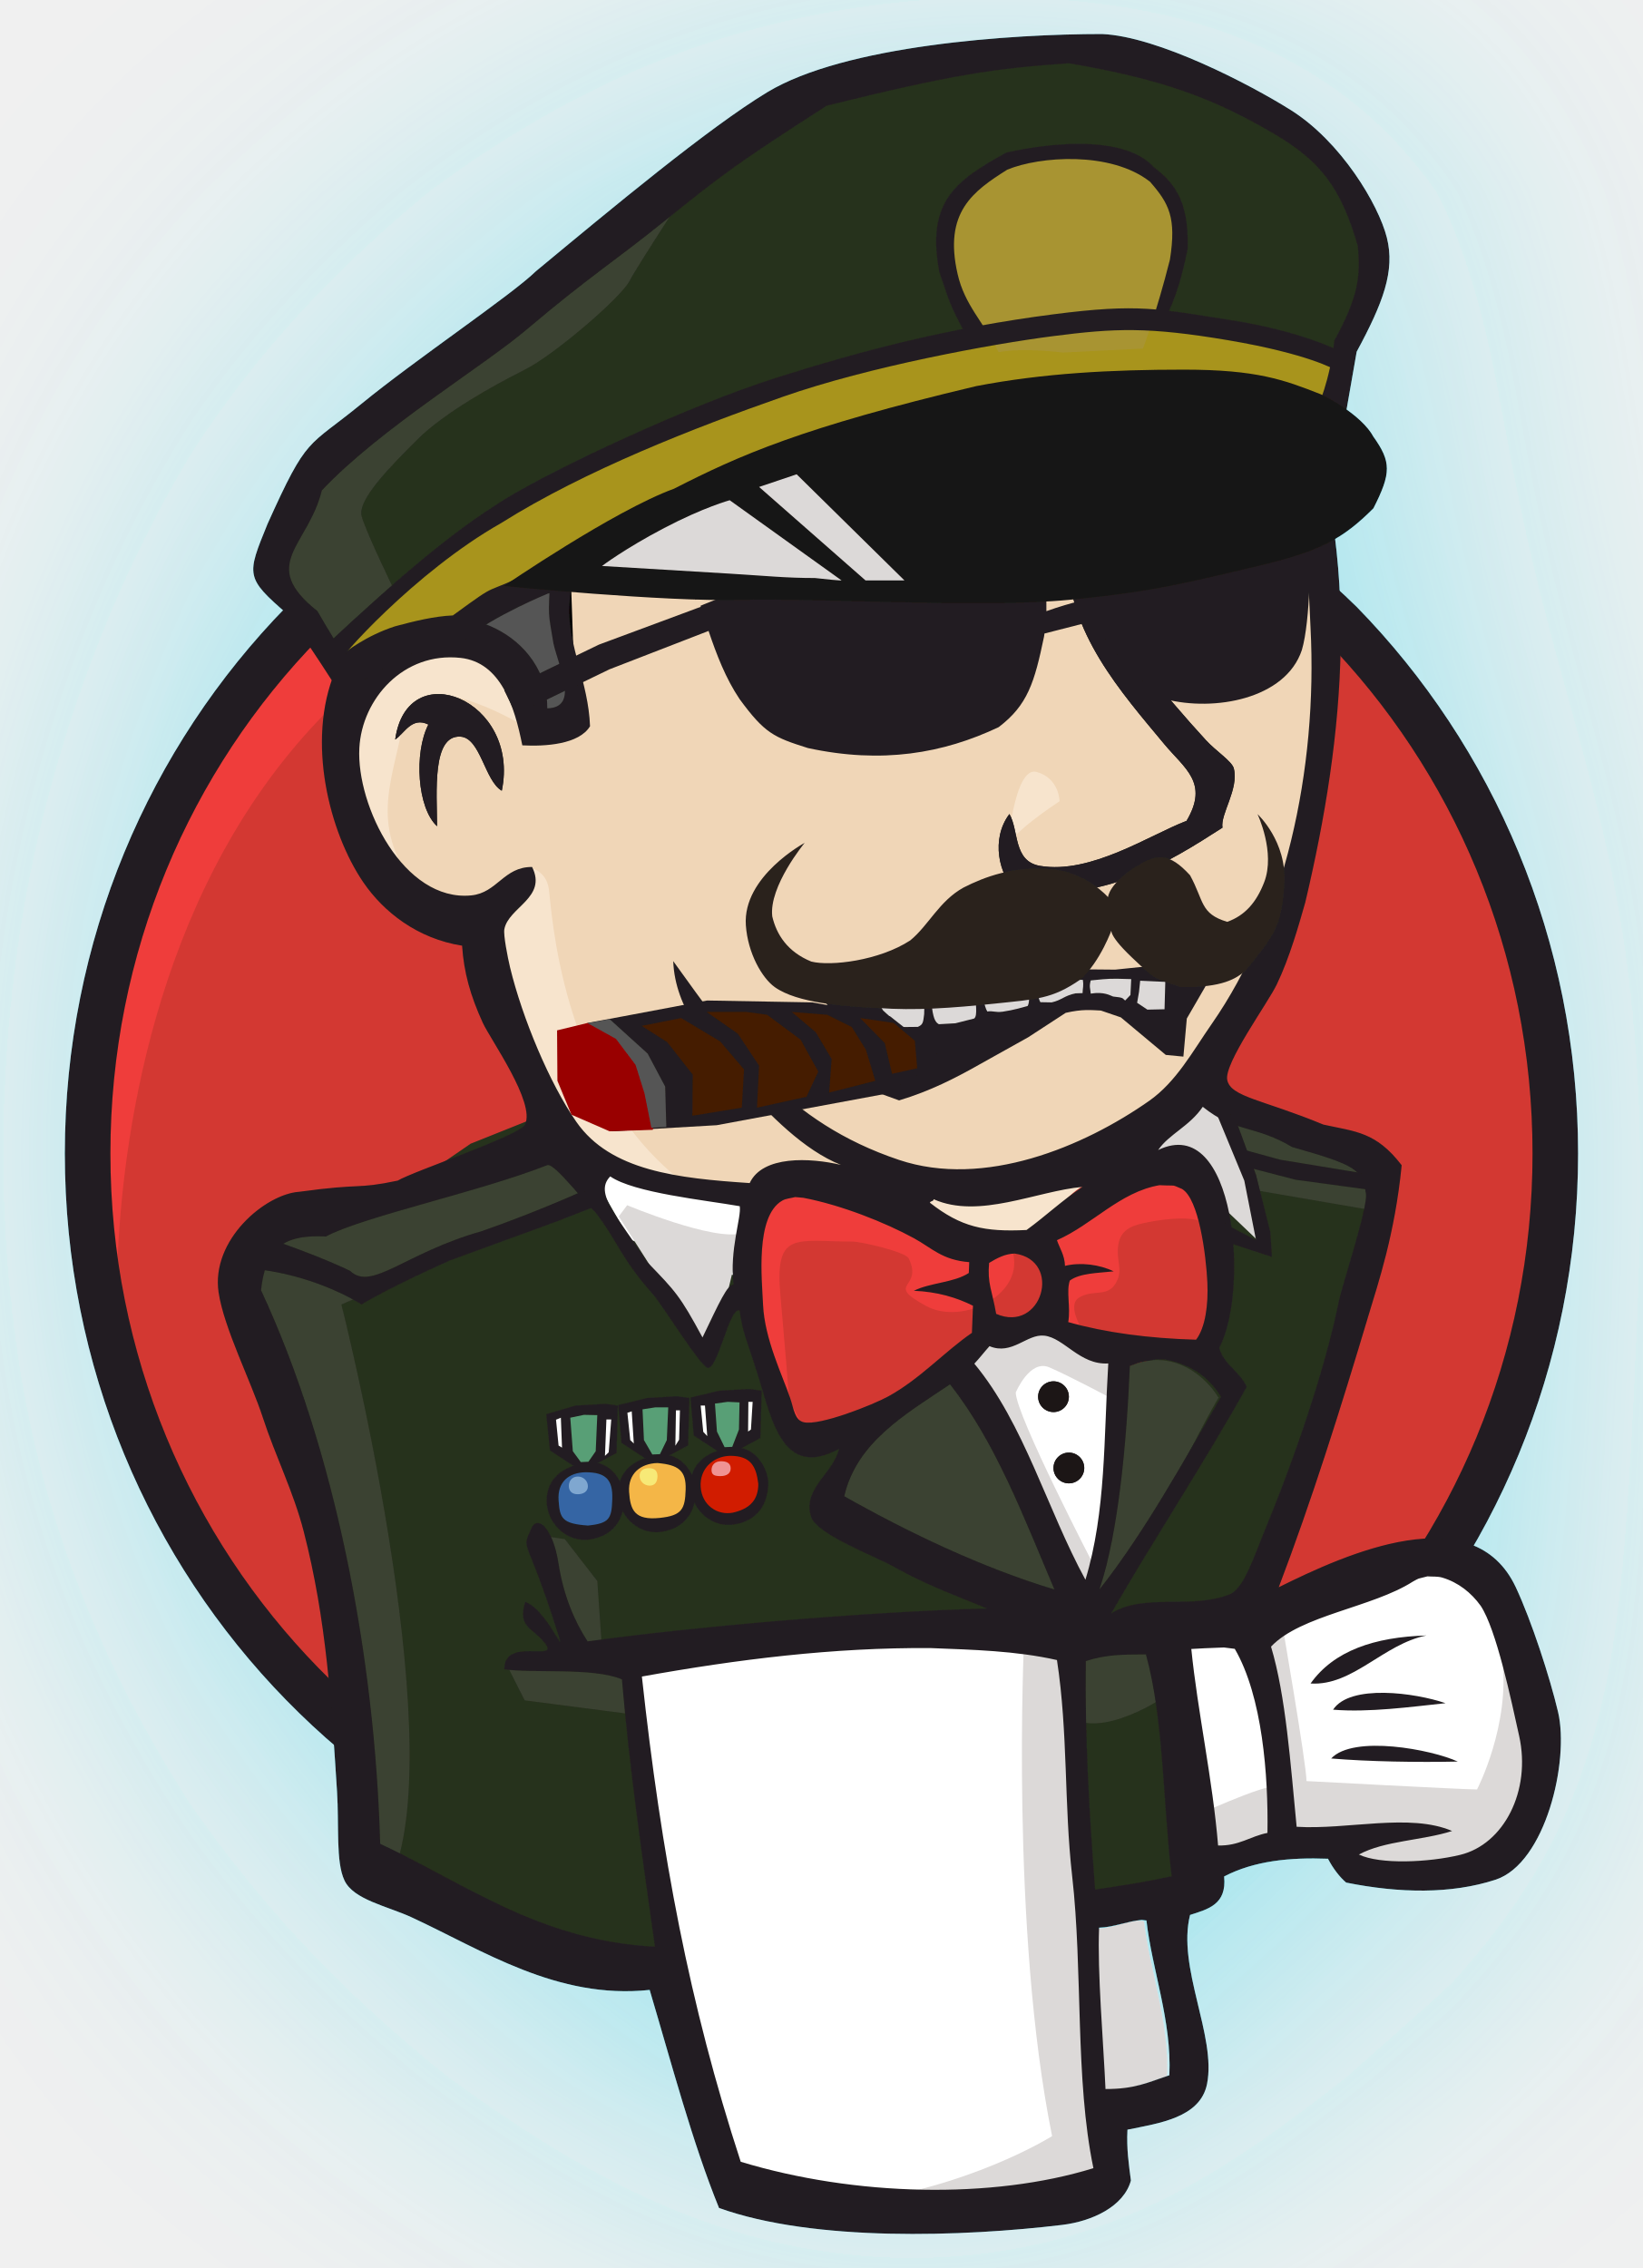
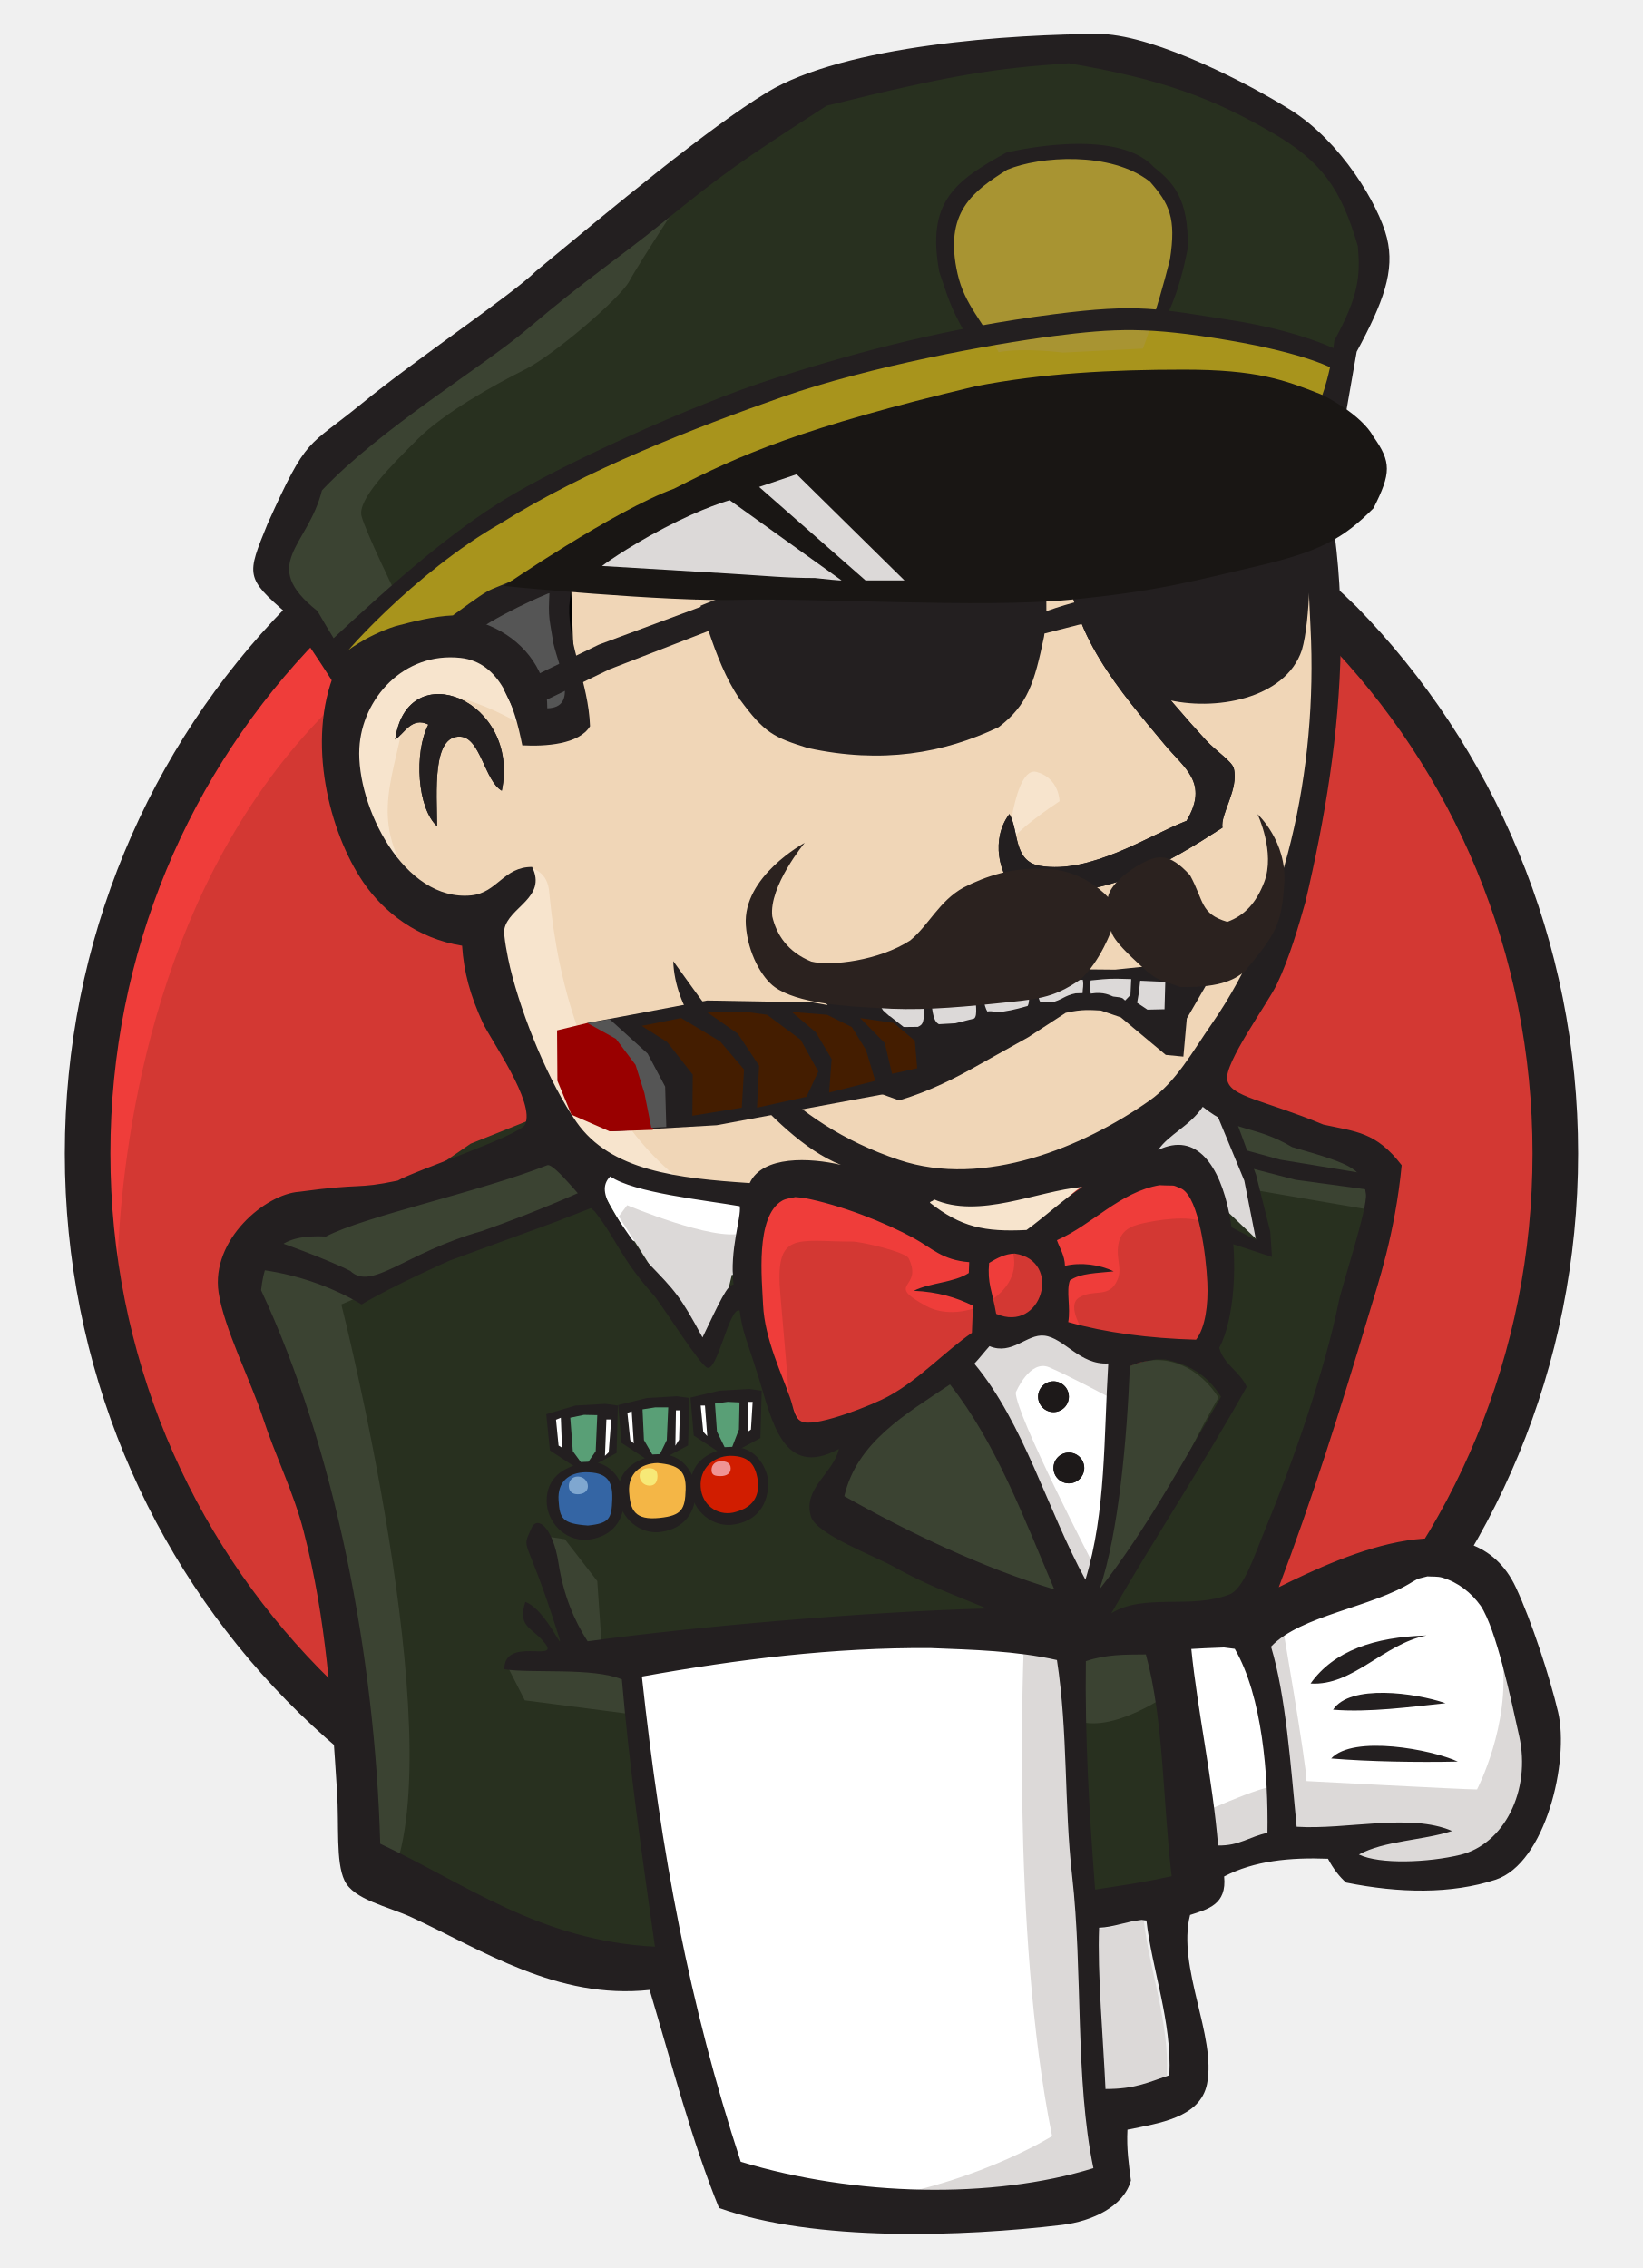
- <svg xmlns="http://www.w3.org/2000/svg" viewBox="0 0 226 312" preserveAspectRatio="xMidYMid meet" id="svg-general" style="position:relative;z-index:1;height:40vh;width:auto;overflow:visible;filter:drop-shadow(0 0 28px rgba(34,211,238,0.45));">
+ <svg xmlns="http://www.w3.org/2000/svg" viewBox="0 0 226 312">
  <g transform="translate(113.000,156.000) scale(0.92296) translate(-112.770,-163.950)">
-     <namedview showgrid="false" id="namedview3728" guidetolerance="10" gridtolerance="10" objecttolerance="10" borderopacity="1" bordercolor="#666666" pagecolor="#ffffff" />
    <defs id="defs3730" />
    <g id="レイヤー_1">
      <path id="path3557" fill="#d33833" d="M118.54,54.725 C178.768,59.721 220.665,106.506 222.147,166.442 C222.147,228.228 173.179,278.316 112.772,278.316 C52.367,278.316 3.398,228.228 3.398,166.442 C3.953,133.139 15.209,108.201 38.291,84.591 C39.987,86.74 42.587,87.8 45.203,88.27 C47.468,88.566 49.392,88.246 51.63,87.557 C56.852,85.951 60.218,83.364 65.433,78.178 C65.581,78.032 65.73,77.883 65.926,77.687 C66.167,77.446 66.167,77.446 66.404,77.21 C67.612,76.02 68.801,74.795 70.142,73.752 C74.975,72.008 72.771,72.777 76.748,71.421 C78.146,70.952 79.327,70.563 81.796,69.755 C90.86,66.788 94.861,65.389 100.081,63.214 C100.402,63.08 100.725,62.944 101.052,62.804 C103.969,61.559 105.756,60.724 111.471,57.991 C113.819,56.884 116.153,55.744 118.54,54.725 z" />
      <path id="path3559" fill="#ef3d3a" d="M100.717,62.947 L107.438,74.149 C-0.062,77.483 7.855,194.149 7.855,194.149 L4.521,182.483 L2.021,160.816 L10.355,128.316 L24.938,100.399 L38.481,84.826 C40.159,86.839 42.703,87.821 45.203,88.27 C47.468,88.566 49.392,88.246 51.63,87.557 C56.852,85.951 60.218,83.364 65.433,78.178 C65.581,78.032 65.73,77.883 65.926,77.687 C66.167,77.446 66.167,77.446 66.404,77.21 C67.612,76.02 68.801,74.795 70.142,73.752 C74.975,72.008 72.771,72.777 76.748,71.421 C78.146,70.952 79.327,70.563 81.796,69.755 C90.86,66.788 94.861,65.389 100.081,63.214 C100.615,62.99 100.403,63.08 100.717,62.947 z" />
      <path id="path3561" fill="#231f20" d="M124.376,52.337 C150.514,54.523 174,67.291 192.539,85.376 C212.935,106.235 225.545,135.06 225.542,166.859 C225.545,198.655 212.935,227.481 192.539,248.338 C172.152,269.199 143.925,282.129 112.771,282.129 C81.617,282.129 53.393,269.199 33.003,248.338 C12.608,227.481 0,198.655 0,166.859 C0,135.058 12.608,106.235 33.003,85.377 C35.622,82.677 34.424,83.814 36.537,81.902 C37.482,84.09 39.119,85.739 41.176,86.891 L37.86,90.123 C18.67,109.758 6.795,136.868 6.795,166.859 C6.795,196.844 18.67,223.958 37.86,243.589 C57.06,263.22 83.519,275.334 112.771,275.334 C142.024,275.334 168.485,263.22 187.682,243.589 C206.871,223.958 218.749,196.844 218.749,166.859 C218.749,136.868 206.871,109.758 187.682,90.123 C168.485,70.495 142.024,58.382 112.771,58.379 L112.771,58.379 L110.538,58.437 L111.471,57.991 C115.698,55.937 119.986,54.016 124.376,52.337 z" />
      <g id="g3563">
        <path id="path3565" fill="#f0d6b7" d="M174.759,49.359 L180.146,57.978 L186.812,70.062 L188.479,100.062 L183.479,125.895 L174.312,148.812 L165.562,160.895 L159.314,167.562 L142.646,170.062 L120.146,172.562 L105.562,172.978 L91.396,172.562 L80.562,169.228 L70.979,158.812 L63.479,137.562 L61.812,132.978 L51.812,129.645 L45.979,120.062 L41.812,106.312 L46.396,94.228 L57.229,90.478 L65.979,94.645 L70.146,103.812 L75.146,102.978 L76.812,100.895 L75.146,91.312 L74.729,79.228 L75.748,72.431 C76.797,72.075 76.297,72.245 77.248,71.921 C78.646,71.452 79.827,71.063 82.296,70.255 C91.36,67.288 95.361,65.889 100.581,63.714 C100.902,63.58 101.225,63.444 101.552,63.304 C104.469,62.059 106.256,61.224 111.971,58.491 C125.185,52.171 131.409,50.022 138.542,50.022 C139.005,50.022 139.941,50.055 141.457,50.127 C142.139,50.16 145.631,50.335 146.674,50.385 C150.07,50.548 152.868,50.656 155.596,50.719 C161.254,50.848 165.849,50.755 169.515,50.347 C172.537,49.945 170.782,50.232 174.759,49.359 z" />
        <path id="path3567" stroke-width="1.25" stroke="#000000" fill-opacity="0" d="M174.759,49.359 L180.146,57.978 L186.812,70.062 L188.479,100.062 L183.479,125.895 L174.312,148.812 L165.562,160.895 L159.314,167.562 L142.646,170.062 L120.146,172.562 L105.562,172.978 L91.396,172.562 L80.562,169.228 L70.979,158.812 L63.479,137.562 L61.812,132.978 L51.812,129.645 L45.979,120.062 L41.812,106.312 L46.396,94.228 L57.229,90.478 L65.979,94.645 L70.146,103.812 L75.146,102.978 L76.812,100.895 L75.146,91.312 L74.729,79.228 L75.748,72.431 C76.797,72.075 76.297,72.245 77.248,71.921 C78.646,71.452 79.827,71.063 82.296,70.255 C91.36,67.288 95.361,65.889 100.581,63.714 C100.902,63.58 101.225,63.444 101.552,63.304 C104.469,62.059 106.256,61.224 111.971,58.491 C125.185,52.171 131.409,50.022 138.542,50.022 C139.005,50.022 139.941,50.055 141.457,50.127 C142.139,50.16 145.631,50.335 146.674,50.385 C150.07,50.548 152.868,50.656 155.596,50.719 C161.254,50.848 165.849,50.755 169.515,50.347 C172.537,49.945 170.782,50.232 174.759,49.359 z" />
      </g>
      <path id="path30" fill="#28301f" d="M144.646,239.144 L85.062,241.644 L85.062,251.644 L90.062,286.644 L87.562,289.562 L45.896,275.394 L42.978,270.394 L38.812,223.312 L29.23,194.978 L27.146,188.312 L60.478,165.395 L70.896,161.228 L80.062,172.478 L87.979,179.562 L97.146,182.478 L101.312,183.728 L106.312,205.394 L110.062,209.978 L119.646,206.644 L112.979,219.562 L149.229,236.644 L144.646,239.144" />
      <path id="path3570" fill="#555555" d="M75.133,71.971 L73.396,87.895 L75.896,97.478 L74.646,102.478 L69.646,103.312 L65.478,94.145 L56.728,89.978 L45.896,93.728 L45.254,88.273 C47.414,88.613 49.558,88.121 51.63,87.557 C56.852,85.951 60.218,83.364 65.433,78.178 C65.581,78.032 65.73,77.883 65.926,77.687 C66.167,77.446 66.167,77.446 66.404,77.21 C67.612,76.02 68.801,74.795 70.142,73.752 C71.804,73.153 73.46,72.538 75.133,71.971 z" />
      <path id="path3572" fill="#dcd9d8" d="M49.84,88.02 C49.926,89.043 49.841,88.093 50.479,90.811 L45.896,93.728 L45.254,88.273 C47.85,88.448 46.319,88.444 49.84,88.02 z" />
      <path id="path38" fill="#f7e4cd" d="M63.812,129.562 L69.268,124.275 C69.268,124.275 71.73,124.562 72.146,127.478 C72.562,130.395 73.812,156.645 91.729,170.813 C93.363,172.105 78.396,168.728 78.396,168.728 L65.062,147.895" />
      <path id="path40" fill="#f7e4cd" d="M140.481,121.645 C140.481,121.645 141.452,109.015 144.854,109.987 C148.255,110.958 148.255,114.359 148.255,114.359 C148.255,114.359 139.995,119.703 140.481,121.645" />
      <path id="path46" fill="#f7e4cd" d="M67.979,102.895 C67.979,102.895 52.145,93.312 50.479,102.479 C48.812,111.645 45.061,118.313 52.979,127.895 L47.562,126.229 L42.562,113.313 L40.896,100.813 L50.479,90.812 L61.312,91.645 L67.562,96.645 L67.979,102.895" />
      <path id="path3577" fill="#f7e4cd" d="M77.01,71.334 C76.051,73.902 76.644,72.18 75.491,76.582 C75.492,76.599 75.489,76.621 75.491,76.582 L75.448,71.863 C76.297,71.575 75.864,71.722 76.748,71.421 L77.01,71.334 z" />
      <path id="path54" fill="#3b4332" d="M80.062,172.478 L41.209,189.355 C41.209,189.355 57.542,253.688 48.812,274.562 L42.979,272.479 L42.562,247.895 L31.73,201.229 L27.146,188.312 L28.084,179.355 L71.542,166.272 L80.062,172.478" />
      <path id="path56" fill="#3b4332" d="M74.516,224.343 L79.359,230.592 L80.062,240.82 L77.01,241.1 C77.01,241.1 72.793,230.43 72.793,228.346 C72.793,226.263 71.35,223.878 71.35,223.878" />
      <path id="path58" fill="#3b4332" d="M84.229,243.729 L66.044,243.427 L68.558,248.361 L84.229,250.395" />
      <path id="path60" fill="#28301f" d="M148.396,239.562 L163.812,239.145 L167.562,277.479 L151.729,279.562 L148.396,239.562" />
      <path id="path62" fill="#28301f" d="M152.562,239.562 L175.896,238.312 C175.896,238.312 185.479,214.145 185.479,212.895 C185.479,211.645 197.041,172.355 197.041,172.355 L175.062,158.313 L171.312,154.979 L161.312,164.979 L161.312,203.729 L152.562,239.562" />
      <path id="path64" fill="#3b4332" d="M162.979,236.645 L148.396,239.562 L150.479,251.229 C155.895,253.729 165.062,247.062 165.062,247.062" />
      <path id="path66" fill="#3b4332" d="M177.663,172.355 L197.041,175.688 L195.042,168.022 L171.546,158.942 L175.542,172.355" />
      <path id="path68" fill="#ffffff" d="M98.688,321.649 L90.062,286.644 L85.771,260.815 L85.062,241.644 L124.105,239.566 L148.396,239.562 L146.188,283.315 L149.938,317.065 L149.521,323.315 L117.855,325.815 L98.688,321.649" />
      <path id="path70" fill="#dcd9d8" d="M142.979,239.145 C142.979,239.145 140.896,282.479 147.146,313.311 C147.146,313.311 134.646,321.229 116.312,323.312 L151.312,322.062 L155.479,319.562 L150.479,251.229 L149.229,236.644" />
      <path id="path72" fill="#ffffff" d="M168.273,274.149 L184.523,269.566 L215.355,267.899 L219.939,253.733 L211.605,229.149 L202.023,227.899 L188.689,232.066 L175.896,238.312 L169.105,237.066 L163.812,239.145" />
      <path id="path74" fill="#dcd9d8" d="M167.979,265.811 C167.979,265.811 178.811,260.812 180.479,261.229 L175.896,238.311 L181.313,236.229 C181.313,236.229 185.063,257.895 185.063,260.395 C185.063,260.395 208.395,261.645 210.479,261.645 C210.479,261.645 215.479,252.061 214.229,242.061 L218.813,255.395 L219.229,262.895 L212.563,272.895 L205.063,274.561 L192.563,274.145 L188.396,268.729 L173.813,270.811 L169.229,272.479" />
      <path id="path76" fill="#ffffff" d="M151.605,236.233 L142.439,212.899 L132.855,199.149 C132.855,199.149 134.938,193.315 137.855,193.315 C140.773,193.315 147.439,193.315 147.439,193.315 L156.605,196.649 L155.773,212.066 L151.605,236.233" />
      <path id="path78" fill="#dcd9d8" d="M153.396,228.312 C153.396,228.312 141.729,205.813 141.729,202.479 C141.729,202.479 143.811,197.479 146.729,198.729 C149.646,199.979 155.896,203.312 155.896,203.312 L155.896,195.395 L141.729,192.478 L132.146,193.728 L148.396,232.062 L151.729,232.479" />
      <path id="path80" fill="#ffffff" d="M102.439,173.317 L90.896,172.062 L80.062,168.728 L80.062,172.478 L84.209,179.688 L102.022,185.815" />
      <path id="path82" fill="#dcd9d8" d="M83.813,174.565 C83.813,174.565 96.731,179.983 100.897,178.733 L96.209,198.355 L89.209,186.688 L82.563,176.233 L83.813,174.565" />
      <path id="path84" fill="#d33833" d="M168.228,194.734 C161.158,194.527 154.77,193.687 149.178,192.109 C149.558,189.817 148.846,187.567 149.418,185.915 C150.976,184.793 153.589,184.81 155.945,184.547 C153.908,183.545 151.045,183.149 148.694,183.728 C148.639,182.137 147.925,181.15 147.493,179.905 C151.468,178.487 160.851,169.185 166.13,172.265 C168.645,173.73 169.714,182.098 169.909,186.167 C170.071,189.542 169.603,192.947 168.228,194.734" />
      <path id="path86" stroke-width="2.5" stroke="#d33833" fill-opacity="0" d="M168.728,195.234 C161.658,195.027 155.27,194.187 149.678,192.609 C150.058,190.317 149.346,188.067 149.918,186.415 C151.476,185.293 154.089,185.31 156.445,185.047 C154.408,184.045 151.545,183.649 149.194,184.228 C149.139,182.637 148.425,181.65 147.993,180.405 C151.968,178.987 161.351,169.685 166.63,172.765 C169.145,174.23 170.214,182.598 170.409,186.667 C170.571,190.042 170.103,193.447 168.728,195.234 z" />
      <path id="path88" fill="#d33833" d="M134.419,183.177 C134.4,183.712 134.378,184.25 134.356,184.79 C132.149,186.24 128.585,186.223 126.162,187.442 C129.734,187.598 132.545,188.458 134.977,189.67 C134.924,191.018 134.872,192.364 134.82,193.712 C130.774,196.482 127.077,200.607 122.313,203.204 C120.061,204.433 112.156,207.594 109.759,207.035 C108.403,206.72 108.281,205.038 107.739,203.452 C106.585,200.055 103.926,194.649 103.694,189.537 C103.398,183.079 102.747,172.257 109.706,173.587 C115.32,174.658 121.85,177.244 126.196,179.619 C128.852,181.072 130.389,182.867 134.419,183.177" />
      <path id="path90" stroke-width="2.5" stroke="#d33833" fill-opacity="0" d="M134.919,183.677 C134.9,184.212 134.878,184.75 134.856,185.29 C132.649,186.74 129.085,186.723 126.662,187.942 C130.234,188.098 133.045,188.958 135.477,190.17 C135.424,191.518 135.372,192.864 135.32,194.212 C131.274,196.982 127.577,201.107 122.813,203.704 C120.561,204.933 112.656,208.094 110.259,207.535 C108.903,207.22 108.781,205.538 108.239,203.952 C107.085,200.555 104.426,195.149 104.194,190.037 C103.898,183.579 103.247,172.757 110.206,174.087 C115.82,175.158 122.35,177.744 126.696,180.119 C129.352,181.572 130.889,183.367 134.919,183.677 z" />
      <path id="path92" fill="#d33833" d="M138.438,190.882 C137.82,187.364 137.106,186.36 137.382,183.292 C146.764,177.037 148.525,194.035 138.438,190.882" />
      <path id="path94" stroke-width="2.5" stroke="#d33833" fill-opacity="0" d="M138.938,191.382 C138.32,187.864 137.606,186.86 137.882,183.792 C147.264,177.537 149.025,194.535 138.938,191.382 z" />
      <path id="path96" fill="#ef3d3a" d="M152.021,193.733 C152.021,193.733 149.104,189.565 151.188,188.315 C153.271,187.065 155.355,188.317 156.605,186.233 C157.855,184.149 156.605,182.899 157.021,180.399 C157.438,177.899 159.523,177.482 161.605,177.065 C163.688,176.649 169.523,175.815 170.355,177.899 L167.855,170.399 L162.855,168.733 L147.021,177.899 L146.188,182.483 L146.188,191.649" />
      <path id="path98" fill="#ef3d3a" d="M108.272,207.483 C107.771,200.98 107.241,194.487 106.652,187.99 C105.77,178.29 108.982,179.983 117.39,179.983 C118.674,179.983 125.298,181.514 125.771,182.483 C128.044,187.124 121.971,186.093 128.389,189.593 C133.806,192.547 143.376,187.799 141.188,181.233 C139.963,179.773 134.805,180.778 132.956,179.819 C129.701,178.132 126.446,176.444 123.191,174.757 C119.049,172.608 109.478,169.475 105.062,172.478 C93.874,180.087 105.768,199.098 109.759,207.035" />
      <path id="path3602" fill="#231f20" d="M150.751,77.339 C152.371,78.232 152.176,79.675 152.659,81.382 C155.912,88.997 164.101,98.735 170.077,105.253 C171.545,106.858 173.961,108.398 174.23,109.459 C175.005,112.545 172.214,116.243 172.537,118.295 C164.39,123.529 155.305,129.22 141.955,127.9 C139.102,125.42 138.015,119.902 140.786,116.257 C142.229,118.737 141.322,123.298 145.342,123.984 C152.917,125.28 161.734,119.35 167.182,117.278 C170.561,111.582 166.891,109.487 163.847,105.82 C157.616,98.309 149.257,88.999 149.561,77.754 C150.223,77.354 149.837,77.518 150.751,77.339 z" />
      <path id="path108" fill="#231f20" d="M65.127,112.785 C62.573,111.328 61.965,104.908 58.967,104.725 C54.683,104.465 55.464,113.054 55.481,118.077 C52.532,115.399 52.013,107.155 54.18,102.922 C51.711,101.709 50.608,104.259 49.238,105.158 C50.999,92.37 67.944,99.227 65.127,112.785" />
      <path id="path116" fill="#3b4332" d="M171.945,203.239 C166.185,213.104 161.209,226.355 152.773,233.688 C154.542,224.022 157.931,209.415 158.364,198.667 C164.358,195.862 169.49,199.298 171.945,203.239" />
      <path id="path118" fill="#231f20" d="M202.94,238.695 C196.491,239.986 191.96,246.254 185.669,245.852 C189.126,240.978 195.185,238.923 202.94,238.695" />
      <path id="path120" fill="#231f20" d="M205.785,248.788 C200.529,249.343 194.355,250.194 189.024,249.755 C191.548,245.9 201.271,247.23 205.785,248.788" />
      <path id="path122" fill="#231f20" d="M207.606,257.489 C201.699,257.617 194.356,257.499 188.741,257.028 C192.062,253.461 203.775,255.704 207.606,257.489" />
      <path id="path124" fill="#dcd9d8" d="M160.83,281.3 C161.678,288.719 164.619,296.236 164.25,304.361 C160.984,305.463 159.107,306.426 154.731,306.42 C154.423,299.515 153.499,288.959 153.775,282.377 C155.928,282.519 159.101,280.839 160.83,281.3" />
      <path id="path126" fill="#f7e4cd" d="M151.306,171.96 C148.34,173.897 146.575,177.621 143.726,179.688 C137.409,180.001 126.85,177.316 122.209,173.688 C122.285,173.397 128.077,172.713 128.094,172.355 C134.857,175.369 149.079,169.298 155.907,168.688" />
      <path id="path128" fill="#3b4332" d="M115.806,218.058 C117.664,210.006 124.931,203.789 131.542,199.355 C138.366,208.015 145.076,223.941 149.646,234.688 C138.849,231.434 125.269,223.412 115.806,218.058" />
      <path id="path134" fill="#1d1919" d="M149.646,203.104 C149.646,204.369 148.62,205.395 147.354,205.395 C146.089,205.395 145.062,204.369 145.062,203.104 C145.062,201.839 146.089,200.812 147.354,200.812 C148.62,200.812 149.646,201.839 149.646,203.104" />
      <path id="path136" fill="#1d1919" d="M151.937,213.729 C151.937,214.994 150.911,216.02 149.645,216.02 C148.38,216.02 147.354,214.994 147.354,213.729 C147.354,212.464 148.38,211.437 149.645,211.437 C150.911,211.437 151.937,212.464 151.937,213.729" />
      <path id="path3614" fill="#000000" d="M100.547,63.019 L100.576,63.902 L100.399,70.882 L99.999,73.862 C98.801,76.305 95.924,81.424 94.036,84.337 L93.533,82.608 C95.198,79.757 96.276,77.017 98.855,72.337 C98.834,69.469 98.821,66.6 98.819,63.731 L100.081,63.214 L100.547,63.019 z" />
      <path id="path3616" fill="#dcd9d8" d="M175.542,168.355 L177.663,179.688 L167.876,170.355 L159.82,166.272 L164.017,162.022 L171.292,156.022 L175.542,168.355 z" />
    </g>
    <g id="レイヤー_5">
      <path id="path3619" fill="#dcd9d8" d="M49.93,88.515 L50.478,90.811 L45.896,93.728 L45.423,89.709 C47.519,89.648 46.551,89.824 48.342,89.271 C49.802,88.607 49.298,88.908 49.93,88.515 z" />
      <path id="path106" fill="#231f20" d="M172.538,118.295 C164.39,123.529 155.305,129.22 141.955,127.9 C139.103,125.42 138.015,119.902 140.786,116.257 C142.229,118.737 141.323,123.298 145.343,123.984 C152.918,125.28 161.734,119.35 167.183,117.278 C170.561,111.582 166.891,109.487 163.848,105.82 C157.616,98.309 149.258,88.999 149.561,77.754 C152.08,75.928 152.298,80.542 152.659,81.382 C155.913,88.997 164.101,98.735 170.078,105.253 C171.545,106.858 173.961,108.398 174.23,109.459 C175.005,112.545 172.214,116.243 172.538,118.295" />
      <path id="path3622" fill="#231f20" d="M65.127,112.785 C62.573,111.328 61.965,104.908 58.967,104.725 C54.683,104.465 55.464,113.054 55.481,118.077 C52.532,115.399 52.013,107.155 54.18,102.922 C51.711,101.709 50.608,104.259 49.238,105.158 C50.999,92.37 67.944,99.227 65.127,112.785" />
      <path id="path3624" fill="#1d1919" d="M149.646,203.104 C149.646,204.369 148.62,205.395 147.354,205.395 C146.089,205.395 145.062,204.369 145.062,203.104 C145.062,201.839 146.089,200.812 147.354,200.812 C148.62,200.812 149.646,201.839 149.646,203.104" />
      <path id="path3626" fill="#1d1919" d="M151.937,213.729 C151.937,214.994 150.911,216.02 149.645,216.02 C148.38,216.02 147.354,214.994 147.354,213.729 C147.354,212.464 148.38,211.437 149.645,211.437 C150.911,211.437 151.937,212.464 151.937,213.729" />
      <path id="path3628" fill="#231f20" d="M184.153,53.677 L184.153,53.677 L184.153,53.677 L184.153,53.677 L184.153,53.677 C193.25,78.369 190.826,104.345 184.884,129.423 C183.934,132.758 182.556,137.66 180.633,141.667 C179.291,144.464 172.745,153.427 173.251,155.897 C173.772,158.451 178.584,158.817 187.584,162.546 C192.417,163.613 195.417,163.613 199.251,168.603 C198.251,178.897 195.673,186.415 194.379,190.752 C190.054,205.223 185.834,218.599 180.93,231.501 C191.039,226.475 209.926,217.974 216.264,231.519 C218.603,236.512 221.346,244.952 222.558,250.106 C224.269,257.377 220.702,272.659 213.229,275.099 C206.628,277.254 198.925,277.123 190.974,275.525 C190.038,274.747 188.995,273.389 188.266,271.974 C182.589,271.754 177.273,272.279 172.788,274.613 C173.213,278.812 170.372,279.485 167.71,280.35 C165.736,288.176 171.659,298.397 170.241,305.533 C169.23,310.617 162.975,311.403 158.378,312.354 C158.228,315.179 158.579,317.538 158.893,319.928 C157.841,323.801 153.126,326.006 148.659,326.546 C133.96,328.314 111.642,329.108 97.504,324.024 C93.559,314.347 90.451,302.577 87.165,291.526 C73.376,292.999 62.223,285.577 51.71,280.714 C48.069,279.026 43.034,278.097 41.674,275.199 C40.356,272.394 40.895,267.018 40.568,261.939 C39.735,248.968 39.023,236.457 35.597,223.175 C34.059,217.215 31.378,211.957 29.508,206.214 C27.78,200.892 23.705,192.871 22.917,187.563 C21.75,179.697 29.914,172.897 34.914,172.563 C44.604,171.23 43.251,172.23 49.613,170.897 C51.962,169.488 67.779,164.189 68.584,162.546 C70.186,159.29 63.434,149.885 62.271,147.333 C60.431,143.297 59.472,139.868 59.208,135.885 C52.556,134.834 47.514,130.875 44.468,126.412 C39.429,119.024 35.935,105.357 40.294,94.96 C40.636,94.142 42.341,92.532 42.593,91.274 C42.749,89.796 42.723,90.632 42.559,88.766 C43.638,89.968 45.704,89.834 47.079,89.661 C47.516,89.606 47.921,89.401 48.342,89.271 L48.845,89.042 L48.871,89.359 C58.822,83.099 72.03,89.854 71.906,100.502 C76.657,100.375 73.681,94.568 72.821,90.827 C72.021,85.952 72.045,87.292 72.342,80.773 C72.385,79.823 72.587,78.886 72.71,77.943 C73.408,78.295 74.202,78.251 74.954,78.172 C75.765,78.008 75.357,78.112 76.178,77.854 C75.558,80.277 75.419,82.774 75.194,85.254 C74.984,91.305 78.044,96.588 78.278,103.175 C76.642,105.874 71.645,106.207 68.185,106.022 C67.021,100.194 64.982,93.644 58.981,92.987 C50.49,92.058 44.281,99.085 43.896,106.429 C43.439,115.065 50.529,129.379 60.578,128.385 C64.46,128.002 65.413,124.11 69.643,124.15 C71.935,128.724 66.107,130.16 65.507,133.432 C65.351,134.277 65.99,137.579 66.362,139.128 C68.188,146.669 72.256,156.429 76.261,162.17 C81.344,169.453 91.331,170.55 102.074,171.264 C103.993,167.13 111.062,167.47 115.668,168.552 C110.148,166.365 105.016,161.065 100.763,156.374 C95.878,150.992 90.929,145.218 90.679,138.183 C99.911,150.99 107.538,162.175 124.325,167.809 C137.027,172.069 151.863,165.857 161.622,159.003 C165.673,156.154 168.09,151.634 170.969,147.497 C181.74,132.003 186.766,109.888 185.661,88.453 C185.206,79.613 185.226,70.803 182.26,64.855 C181.279,62.045 179.966,59.359 178.466,56.79 L178.75,56.428 C179.227,55.595 179.065,55.993 179.295,55.26 C180.194,55.212 179.468,55.267 181.425,54.771 C181.421,54.773 182.203,54.512 182.319,54.479 L182.162,54.501 C183.558,54.113 182.894,54.388 184.153,53.677 L184.153,53.677 z M129.049,240.573 L129.049,240.573 C114.593,240.462 100.21,242.255 86.007,244.816 C88.893,271.344 93.073,293.645 100.739,317.137 C117.753,322.303 138.264,322.753 153.303,318.091 C150.541,304.833 151.747,288.691 150.134,274.542 C148.917,263.907 149.538,253.207 147.87,242.357 C141.688,240.966 135.347,240.826 129.049,240.573 L129.049,240.573 z M160.493,281.094 C158.329,281.282 156.329,282.189 154.15,282.252 C153.874,288.834 154.798,299.39 155.106,306.295 C159.482,306.301 161.359,305.338 164.625,304.236 C164.994,296.111 162.053,288.594 161.205,281.175 L160.493,281.094 z M71.908,168.602 L71.908,168.602 C61.785,172.595 44.604,176.23 38.917,179.23 C32.251,178.897 29.917,181.23 29.251,187.23 C40.298,210.935 46.221,241.747 47.009,269.739 C59.665,275.658 70.78,284.191 87.953,285.082 C85.966,271.022 84.152,258.478 83.024,245.24 C78.709,243.421 69.542,244.376 65.504,243.729 C65.47,238.863 73.625,242.64 71.651,239.979 C69.776,237.449 67.395,237.586 68.633,233.688 C71.789,234.836 74.625,242.034 73.578,238.695 C68.682,223.086 67.979,226.347 69.531,222.735 C70.409,220.694 72.748,222.587 73.578,227.899 C74.336,232.75 75.931,236.482 77.917,239.562 C94.512,237.303 119.425,235.162 137.38,234.669 C133.43,232.974 128.738,231.37 123.593,228.47 C120.804,226.898 112.012,223.627 111.208,220.978 C109.923,216.756 114.577,214.508 115.373,210.889 C106.996,215.458 105.362,206.51 103.38,200.172 C101.585,194.43 101.017,193.583 100.576,190.272 C99.061,189.549 97.257,199.506 95.716,198.772 C94.551,198.216 89.542,190.272 87.917,188.147 C82.667,182.272 82.417,179.897 78.981,175.495 C77.848,174.688 72.958,168.189 71.908,168.603 L71.908,168.602 z M161.121,241.521 L161.121,241.521 C158.014,241.551 155.277,241.485 152.179,242.523 C152.025,253.917 152.689,265.155 153.559,276.563 C157.934,275.906 160.902,275.468 164.967,274.577 C163.648,263.594 163.81,251.236 161.121,241.522 L161.121,241.521 z M203.091,229.883 L203.091,229.883 C201.373,230.347 202.076,230.038 200.924,230.658 C194.866,234.537 184.195,235.663 179.777,240.358 C181.993,247.733 182.68,257.863 183.594,267.208 C191.161,267.679 200.473,265.125 206.766,267.836 C202.372,269.259 196.671,269.27 192.875,271.344 C195.978,272.843 203.241,272.54 207.978,271.39 C214.484,269.81 218.575,261.841 216.755,253.658 C215.534,248.158 213.359,237.801 211.031,234.283 C209.617,232.307 207.664,230.773 205.305,230.071 C204.595,229.859 203.829,229.946 203.092,229.884 L203.091,229.883 z M172.763,240.483 C168.933,240.642 170.555,240.559 167.895,240.707 C168.827,249.994 171.09,260.243 171.886,269.992 C175.008,270.089 176.675,268.617 179.243,268.122 C179.38,259.564 178.495,247.774 174.372,240.687 L172.763,240.483 z M169.603,159.896 C167.628,162.814 164.571,163.964 162.955,166.337 C174.509,160.734 176.591,187.275 172.062,195.825 C172.762,198.375 175.17,199.352 176.152,201.644 C169.705,213.194 162.544,223.975 155.965,235.389 C160.859,232.343 167.849,234.844 173.607,232.564 C175.713,231.732 177.236,226.913 178.83,223.058 C183.214,212.452 187.816,199.08 189.864,188.959 C190.326,186.653 194.2,174.949 193.917,172.897 C193.414,169.222 192.417,168.603 182.917,165.897 C177.251,162.546 174.477,163.822 169.604,159.897 L169.603,159.896 z M131.93,201.277 L131.929,201.277 C125.319,205.712 118.039,209.881 116.181,217.933 C125.644,223.287 136.676,228.568 147.474,231.823 C142.904,221.075 138.754,209.938 131.93,201.278 L131.93,201.277 z M162.669,197.529 C159.577,198.156 160.869,197.753 158.739,198.542 C158.306,209.29 157.08,223.389 154.215,231.813 C161.049,223.111 166.56,212.979 172.32,203.114 C170.302,199.896 167.654,198.317 164.05,197.565 L162.669,197.529 z M145.968,194.004 L145.968,194.004 C143.38,193.725 141.183,196.98 137.816,195.573 C137.045,196.425 136.344,197.349 135.558,198.182 C142.993,207.142 146.371,219.854 152.114,230.384 C155.195,220.269 154.84,209.188 155.519,198.148 C151.285,198.417 148.936,194.319 145.969,194.004 L145.968,194.004 z M108.862,173.35 C108.214,173.529 107.499,173.549 106.916,173.886 C102.867,176.228 103.909,185.699 104.069,189.412 C104.301,194.524 106.96,199.93 108.114,203.327 C108.656,204.913 108.778,206.595 110.134,206.91 C112.531,207.469 120.436,204.308 122.688,203.079 C127.452,200.482 131.149,196.357 135.195,193.587 C135.247,192.239 135.299,190.893 135.353,189.545 C132.92,188.333 130.109,187.473 126.538,187.317 C128.96,186.098 132.524,186.115 134.731,184.665 C134.753,184.125 134.775,183.587 134.794,183.052 C130.764,182.742 129.228,180.947 126.571,179.494 C122.225,177.119 115.695,174.533 110.081,173.462 L108.862,173.35 z M163.165,171.579 L163.165,171.579 C157.258,172.581 153.167,177.457 147.867,179.78 C148.3,181.025 149.014,182.012 149.069,183.603 C151.42,183.024 154.283,183.42 156.32,184.422 C153.964,184.685 151.351,184.668 149.792,185.79 C149.221,187.442 149.933,189.692 149.553,191.984 C155.145,193.562 161.533,194.402 168.603,194.609 C169.978,192.822 170.446,189.417 170.284,186.042 C170.089,181.973 169.02,173.605 166.505,172.14 C164.761,171.403 165.844,171.723 163.165,171.58 L163.165,171.579 z M81.292,170.271 L81.292,170.271 C78.775,172.827 82.542,176.397 86.792,183.022 C91.017,187.397 91.667,188.022 95.042,194.272 C97.562,189.022 98.758,186.341 99.667,186.397 C99.042,181.147 100.863,176.374 100.592,174.712 C95.402,173.8 84.819,172.721 81.292,170.272 L81.292,170.271 z M141.58,181.772 L141.58,181.772 C140.153,181.799 138.942,182.448 137.757,183.167 C137.481,186.235 138.195,187.239 138.812,190.757 C145.612,193.713 148.771,182.815 141.581,181.772 L141.58,181.772 z M151.681,171.835 L151.681,171.835 C144.853,172.445 136.256,176.687 129.494,173.673 C129.476,174.03 129.01,173.9 128.934,174.192 C133.575,177.819 137.023,178.569 143.34,178.257 C146.189,176.189 148.715,173.772 151.681,171.835 L151.681,171.835 z" />
      <path id="path3630" fill="#231f20" d="M181.356,54.454 C181.77,54.559 181.996,54.531 181.356,54.454 z" />
      <path id="path3632" fill="#231f20" d="M77.368,172.355 C77.368,172.355 70.876,175.355 62.142,178.422 C50.742,181.622 45.742,187.422 42.542,184.355 C38.542,182.355 30.876,179.688 30.876,179.688 L27.542,184.022 C27.542,184.022 35.876,184.355 44.229,189.355 C48.742,186.622 57.342,182.822 57.342,182.822 C57.342,182.822 73.209,177.022 73.209,177.022 C73.209,177.022 80.062,174.355 80.062,174.355 C80.062,174.355 77.368,172.355 77.368,172.355 z" />
      <path id="path3634" fill="#231f20" d="M181.134,167.772 L194.042,169.897 L195.042,172.355 L183.417,170.772 L175.542,168.728 L175.667,166.272 z" />
      <path id="path3636" fill="#231f20" d="M174.367,161.397 L177.542,170.022 L179.667,178.522 L179.917,182.272 L173.042,180.022 L172.792,177.272 L177.542,179.772 L175.792,170.897 L171.292,160.022 L174.367,161.397 z" />
      <path id="path4067" fill="#231f20" d="M136.293,153.603 L143.58,149.535 L149.174,145.891 C151.708,145.309 152.976,145.486 154.428,145.552 L157.394,146.569 L164.088,152.162 L166.715,152.416 L167.224,146.739 L171.546,139.281 L164.766,138.603 L156.546,139.451 L147.309,139.366 C139.493,139.942 131.56,140.362 123.073,140.044 C120.471,140.04 117.053,140.361 113.327,140.807 L111.717,142.247 L113.92,145.044 C115.107,148.051 116.293,149.915 117.48,152.077 L119.429,157.162 L124.344,158.942 C129.042,157.527 132.757,155.598 136.293,153.603 z" />
      <path id="path4069" fill="#dcd9d8" d="M121.123,142.247 L122.988,141.654 L125.7,141.654 L127.31,141.993 C128.046,143.349 128.14,144.36 128.078,146.077 C127.932,147.418 127.864,147.641 127.14,147.984 L124.683,148.01 L121.971,145.552 L120.276,142.925 z" />
      <path id="path4071" fill="#dcd9d8" d="M129.598,141.654 C128.377,141.733 129.335,143.99 129.259,145.213 C129.498,147.006 129.88,147.366 130.276,147.586 L132.733,147.446 L135.53,146.739 C136.116,146.275 135.642,144.324 135.799,143.144 C135.313,141.986 135.363,141.689 135.191,141.315 C130.035,141.691 131.212,141.561 129.598,141.654 z" />
      <path id="path4073" fill="#dcd9d8" d="M136.83,141.457 L136.928,143.684 C136.988,144.544 137.291,145.398 137.493,145.692 C138.289,145.55 138.648,145.863 139.767,145.722 C141.628,145.439 142.36,145.157 143.496,144.874 C143.849,144.361 143.755,142.702 143.49,141.17 L139.682,141.23 z" />
      <path id="path4075" fill="#dcd9d8" d="M144.965,141.174 C145.181,142.018 144.819,143.302 145.406,144.304 L147.078,144.334 C148.555,144.016 149.035,143.287 150.654,142.986 L151.688,142.951 C151.702,142.153 151.879,141.922 151.724,140.969 L147.507,141.004 z" />
      <path id="path4077" fill="#dcd9d8" d="M152.902,141.061 C152.643,142.04 152.844,142.205 152.904,143.025 C154.895,142.696 155.82,143.318 156.238,143.46 C157.953,143.621 157.595,143.754 158.037,144.052 L158.822,143.233 L158.937,140.863 L156.8,140.807 C155.857,140.844 156.033,140.732 152.902,141.061 z" />
      <path id="path4083" fill="#dcd9d8" d="M160.274,141.104 L160.104,142.749 L159.82,144.393 L161.352,145.414 L163.904,145.357 L164.017,141.274 z" />
      <path id="path3645" fill="#231f20" d="M150.943,76.26 C152.286,76.532 151.524,76.377 153.229,76.728 L153.241,76.28 C154.15,76.268 155.059,76.266 155.968,76.261 C161.079,76.23 166.434,76.508 171.546,76.508 C180.171,76.508 185.63,76.645 185.63,76.645 C185.63,76.645 185.695,87.405 184.369,91.822 C181.942,99.136 171.292,101.022 164.017,99.136 C157.542,93.728 157.342,93.728 154.342,88.822 L154.069,87.622 L152.773,87.622 L146.01,89.354 L145.943,89.822 C144.52,96.655 143.511,100.019 139.179,103.312 C130.917,107.222 121.784,108.822 110.743,106.422 C105.673,104.822 104.323,104.249 100.576,99.136 C98.488,96.039 97.135,92.489 95.945,88.969 L81.174,94.691 L67.247,101.436 L65.504,97.835 L79.504,91.055 L79.653,90.99 L94.787,85.371 C94.764,85.296 94.779,85.346 94.743,85.222 C94.743,85.222 105.673,80.422 120.276,77.746 C132.342,76.26 144.965,76.28 144.965,76.28 C145.048,76.518 145.126,76.758 145.193,77.001 C147.052,76.47 149.021,76.381 150.943,76.26 z M150.742,79.622 C149.122,79.662 147.485,79.75 145.902,80.119 C146.428,83.685 146.25,81.72 146.296,86.023 C148.096,85.369 149.944,84.855 151.787,84.337 C153.34,84.378 152.745,84.313 153.581,84.422 C153.237,81.512 153.368,83.076 153.239,79.726 C152.417,79.595 151.572,79.622 150.742,79.622 z" />
      <path id="path3647" fill="#2b221f" d="M155.48,128.649 C155.48,128.649 152.247,124.899 146.937,124.472 C141.348,124.023 137.124,125.598 133.934,127.223 C130.312,129.223 128.731,132.873 125.999,135.097 C121.356,138.123 114.124,138.978 111.249,138.247 C107.687,136.79 106.064,134.203 105.439,131.516 C104.917,127.022 110.271,120.554 110.271,120.554 C110.271,120.554 100.995,125.541 101.502,132.837 C101.792,137.013 103.916,140.705 105.814,142.059 C109.176,144.458 116.16,144.927 121.166,145.167 C126.698,145.576 132.125,145.189 138.712,144.505 C144.771,143.855 147.142,143.855 151.357,140.927 C154.387,138.223 156.1,133.307 156.1,133.307 C156.1,133.307 155.031,133.811 158.998,137.594 C162.949,141.363 162.554,140.68 166.242,142.045 C172.696,142.181 174.619,140.679 175.858,139.723 C180.469,134.124 181.321,132.923 181.752,126.628 C182.182,120.333 177.762,116.274 177.762,116.274 C177.762,116.274 180.47,121.972 178.757,126.42 C177.583,129.469 175.859,131.394 173.251,132.326 C169.205,131.121 169.812,129.242 167.708,125.386 C164.549,121.941 162.819,122.246 159.863,123.981 C155.574,126.616 155.48,128.649 155.48,128.649 z" />
    </g>
    <g id="レイヤー_7">
      <path id="path3650" fill="#28301f" d="M80.062,63.272 L56.292,76.645 L39.292,90.022 L35.039,86.823 L31.542,77.33 L38.292,63.772 L91.77,21.522 L110.542,9.022 L153.792,1.522 L181.042,11.772 L195.542,29.522 L190.042,48.522 L171.546,43.272 L147.354,43.772 L113.292,50.022 L80.062,63.272 z" />
      <path id="path3652" fill="#a8941c" d="M38.542,90.022 L42.292,96.522 L66.542,83.272 L101.792,64.522 L126.542,56.772 L152.773,52.478 L181.292,54.022 L190.042,55.395 L190.042,48.272 L164.017,42.772 L126.042,47.022 L93.533,57.522 L62.042,73.022 L42.042,88.022 L38.542,90.022 z" />
      <path id="path3654" fill="#3b4332" d="M80.062,30.485 L51.63,54.789 L38.542,62.545 L31.542,77.33 L34.342,84.828 L40.285,91.697 L49.238,83.222 C49.238,83.222 44.914,74.356 44.228,71.889 C43.542,69.422 48.542,64.422 52.542,60.422 C56.542,56.422 64.142,52.222 68.542,50.022 C72.942,47.822 82.831,39.322 84.142,36.822 C85.454,34.322 93.533,22.022 93.533,22.022 L80.062,30.485 z" />
      <path id="path3656" fill="#231f20" d="M162.29,19.814 C165.063,22.022 167.563,24.422 167.357,31.971 C165.943,39.422 163.813,42.772 163.813,42.772 L147.493,42.772 C147.493,42.772 139.063,45.31 134.978,46.086 C132.146,40.88 132.146,40.88 130.337,35.471 C128.374,25.009 132.691,21.876 140.313,17.679 C140.313,17.679 156.605,13.622 162.29,19.814 z" />
      <path id="path3658" fill="#a89432" d="M161.742,22.022 C164.587,25.273 165.688,27.371 164.708,33.621 C162.688,41.621 160.688,46.886 160.688,46.886 L148.757,47.482 C148.757,47.482 142.95,46.717 139.179,47.422 C136.83,42.772 134.126,40.422 133.06,35.755 C130.959,26.565 135.379,23.422 140.461,20.222 C145.249,18.222 155.907,17.422 161.742,22.022 z" />
    </g>
    <g id="レイヤー_3">
      <path id="path3661" fill="#231f20" d="M154.601,0 C162.876,0.355 176.616,7.491 182.724,11.333 C190.209,16.041 195.8,25.416 197.041,30.355 C198.281,35.294 196.503,40.022 192.542,47.355 C191.209,55.1 190.542,58.688 190.542,58.688 L72.02,83.395 C72.02,83.395 64.061,86.626 59.468,90.324 C53.396,90.272 47.292,94.772 47.292,94.772 L40.876,98.022 C40.876,98.022 36.209,90.688 33.209,86.495 C26.876,81.022 27.086,80.693 30.209,73.022 C36.209,59.688 36.082,61.766 44.229,55.1 C52.375,48.433 66.603,38.893 70.209,35.355 C81.542,25.962 95.876,14.022 104.672,8.688 C116.3,1.638 141.209,0 154.601,0 z M149.646,4.355 C138.578,5.13 132.368,6.022 113.542,10.688 C100.677,18.986 98.184,20.748 89.209,28.022 C82.382,33.555 78.053,36.244 68.876,44.022 C62.232,49.652 47.013,58.811 38.318,68.022 C36.247,76.398 28.829,78.997 37.651,86.003 C41.694,92.994 41.68,92.251 41.68,92.251 C41.68,92.251 44.778,89.703 49.238,88.272 C52.042,87.522 55.042,86.772 57.836,86.656 C65.542,81.022 61.497,84.138 70.353,79.746 C79.209,75.355 186.677,55.765 186.677,55.765 C186.677,55.765 188.585,51.622 189.209,45.688 C192.876,39.022 193.106,35.975 192.711,31.601 C190.209,23.022 187.3,18.968 179.917,14.688 C171.292,9.688 163.912,6.797 149.646,4.355 z" />
      <path id="path3663" fill="#191614" d="M65.442,82.272 C65.442,82.272 89.289,84.651 100.576,84.337 C111.864,84.022 136.573,85.587 149.646,84.337 C162.72,83.087 167.943,81.591 177.542,79.355 C187.142,77.119 190.507,75.224 195.042,70.688 C197.707,65.438 197.707,63.772 195.042,60.022 C193.292,56.772 187.892,53.972 187.142,53.677 C181.746,51.55 177.661,50.022 166.792,50.022 C155.924,50.022 145.826,50.556 135.833,52.478 C109.839,58.65 100.576,62.772 90.792,67.772 C81.854,71.022 65.442,82.272 65.442,82.272 z" />
      <path id="path3665" fill="#231f20" d="M190.042,47.272 L189.292,50.022 C189.292,50.022 185.366,47.668 173.402,45.644 C161.438,43.621 156.522,43.848 147.354,45.022 C138.185,46.196 119.961,49.532 106.991,54.077 C94.021,58.621 77.572,64.998 65.024,72.896 C52.174,80.171 40.396,93.478 40.896,93.728 C41.396,93.978 38.636,92.868 38.636,91.368 C50.136,80.618 57.824,74.148 65.504,69.391 C73.184,64.634 93.164,55.302 106.093,51.211 C119.021,47.121 131.854,43.772 147.354,41.772 C160.09,40.128 162.932,40.959 173.685,42.623 C184.438,44.287 190.042,47.272 190.042,47.272 z" />
      <path id="path3667" fill="#dcd9d8" d="M99.096,69.488 C99.096,69.488 95.258,70.523 89.338,73.625 C83.419,76.728 80.062,79.286 80.062,79.286 C80.062,79.286 93.705,80.103 99.096,80.429 C104.486,80.756 107.459,81.082 111.799,81.082 C116.202,81.572 115.743,81.422 115.743,81.422 L99.096,69.488 z" />
      <path id="path3669" fill="#dcd9d8" d="M103.476,67.509 L119.342,81.444 L125.143,81.444 L109.072,65.622 L103.476,67.509 z" />
    </g>
    <g id="レイヤー_4">
      <path id="path3672" fill="#231f20" d="M122.98,146.397 L111.417,144.334 L95.716,144.052 L84.417,146.183 L77.917,147.397 L75.896,157.772 L81.542,163.547 L97.16,162.639 L122.567,157.919 L130.917,152.647 L122.98,146.397 z" />
      <path id="path3674" fill="#441d00" d="M123.542,147.397 L126.685,150.053 L127.042,154.147 L123.292,154.979 L122.209,150.397 L118.539,146.668 L123.542,147.397 z" />
      <path id="path3676" fill="#441d00" d="M113.616,146.183 L117.292,148.01 L119.405,151.421 L120.792,156.022 L113.917,157.772 L114.292,152.772 L111.938,148.802 L108.355,145.759 L113.616,146.183 z" />
      <path id="path3678" fill="#441d00" d="M101.605,145.759 L104.672,146.183 L109.667,149.897 L112.292,154.647 L110.542,158.397 L103.167,160.022 L103.476,153.772 L100.303,148.996 L95.667,145.759 L101.605,145.759 z" />
      <path id="path3680" fill="#441d00" d="M91.853,146.668 L97.667,150.147 L101.23,154.334 L100.897,160.022 L93.533,161.228 L93.59,155.106 L89.786,150.257 L85.982,147.832 L91.853,146.668 z" />
      <path id="path3682" fill="#990000" d="M77.917,147.397 L82.989,149.397 L88.35,156.36 L87.634,163.326 L81.192,163.547 L75.506,161.067 L73.417,156.022 L73.366,148.503 L77.917,147.397 z" />
      <path id="path3684" fill="#555555" d="M81.199,146.834 L86.861,151.965 L89.474,156.887 L89.646,162.897 L87.417,163.022 L86.388,157.864 L85.062,153.647 L82.146,149.772 L77.917,147.428 L81.199,146.834 z" />
      <path id="path3686" fill="#231f20" d="M99.214,210.708 C102.972,210.146 104.955,214.076 104.846,216.199 C104.7,219.881 102.53,221.907 99.214,222.221 C95.943,222.379 93.248,219.584 93.248,216.389 C93.248,213.193 95.455,211.271 99.214,210.708 z" />
      <path id="path3688" fill="#d11d00" d="M94.77,216.555 C94.594,213.844 96.635,211.979 99.154,211.916 C102.258,211.916 103.036,213.491 103.357,216.094 C103.357,218.428 102.176,219.79 99.579,220.386 C97.238,220.835 94.945,219.267 94.77,216.555 z" />
      <path id="path3690" fill="#ef9494" d="M97.749,214.938 C96.924,214.938 96.387,214.834 96.387,214.033 C96.387,213.232 96.967,212.725 97.792,212.725 C98.617,212.725 99.239,212.988 99.239,213.789 C99.239,214.59 98.574,214.938 97.749,214.938 z" />
      <path id="path3692" fill="#231f20" d="M93.248,203.233 L93.738,208.894 L97.963,211.668 L99.544,211.479 L103.669,209.272 L103.867,202.209 L102.007,201.952 L97.525,202.209 L93.248,203.233 z" />
      <path id="path3694" fill="#ffffff" d="M94.77,204.425 L95.153,208.341 L95.749,208.979 L95.408,204.425 L94.77,204.425 z" />
      <path id="path3696" fill="#599f76" d="M96.898,204.127 L97.196,208.298 L98.336,210.627 L99.472,210.579 L100.473,207.992 L100.558,203.957 L98.813,203.872 L96.898,204.127 z" />
      <path id="path3698" fill="#ffffff" d="M101.878,203.872 L101.835,208.298 L102.261,207.992 L102.516,203.872 L101.878,203.872 z" />
      <path id="path3700" fill="#231f20" d="M88.439,211.798 C92.197,211.235 94.18,215.165 94.071,217.289 C93.925,220.97 91.755,222.997 88.439,223.311 C85.168,223.468 82.473,220.673 82.473,217.478 C82.473,214.283 84.68,212.36 88.439,211.798 z" />
      <path id="path3702" fill="#f4b646" d="M84.102,217.292 C83.926,214.58 85.811,213.056 88.33,212.993 C91.451,213.266 92.619,214.109 92.529,216.951 C92.437,219.848 91.993,220.824 88.658,221.172 C84.931,221.56 84.277,220.003 84.102,217.292 z" />
      <path id="path3704" fill="#f7e977" d="M87.165,216.362 C86.34,216.362 85.671,215.713 85.671,214.912 C85.671,214.111 86.256,213.759 87.081,213.759 C87.906,213.759 88.33,214.15 88.33,214.951 C88.33,215.752 87.99,216.362 87.165,216.362 z" />
      <path id="path3706" fill="#231f20" d="M82.473,204.352 L82.963,209.983 L87.188,212.757 L88.769,212.568 L92.894,210.361 L93.092,203.298 L91.232,203.041 L86.75,203.298 L82.473,204.352 z" />
      <path id="path3708" fill="#ffffff" d="M83.846,205.502 L84.272,209.569 L84.801,210.079 L84.493,205.289 L83.846,205.502 z" />
      <path id="path3710" fill="#599f76" d="M86.102,204.991 L86.315,209.569 L87.561,211.716 L88.697,211.668 L89.72,209.569 L89.933,204.693 L88.017,204.693 L86.102,204.991 z" />
      <path id="path3712" fill="#ffffff" d="M91.082,205.137 L90.997,210.409 L91.55,209.521 L91.678,205.137 L91.082,205.137 z" />
      <path id="path3714" fill="#231f20" d="M77.778,212.928 C81.536,212.366 83.52,216.296 83.411,218.419 C83.265,222.101 81.095,224.127 77.778,224.441 C74.507,224.599 71.813,221.804 71.813,218.609 C71.813,215.413 74.02,213.491 77.778,212.928 z" />
      <path id="path3716" fill="#3465a4" d="M73.591,218.537 C73.415,215.826 75.073,214.429 77.592,214.366 C80.696,214.366 81.683,215.525 81.593,218.367 C81.501,221.264 81.193,221.984 77.96,222.309 C74.123,222.031 73.767,221.249 73.591,218.537 z" />
      <path id="path3718" fill="#7fa7d0" d="M76.443,217.643 C75.618,217.643 75.123,217.21 75.123,216.409 C75.123,215.608 75.642,215.005 76.467,215.005 C77.291,215.005 77.96,215.654 77.96,216.455 C77.96,217.256 77.268,217.643 76.443,217.643 z" />
      <path id="path3720" fill="#231f20" d="M71.751,205.712 L72.302,211.114 L76.527,213.888 L78.109,213.699 L82.234,211.492 L82.431,204.428 L80.572,204.172 L76.09,204.428 L71.751,205.712 z" />
      <path id="path3722" fill="#ffffff" d="M73.208,206.535 L73.591,210.388 L74.102,210.699 L73.931,206.237 L73.208,206.535 z" />
      <path id="path3724" fill="#599f76" d="M75.336,206.237 L75.716,211.231 L76.901,212.846 L78.037,212.799 L79.124,211.231 L79.359,205.854 L77.379,205.811 L75.336,206.237 z" />
      <path id="path3726" fill="#ffffff" d="M80.718,206.502 L80.505,211.922 L81.059,211.39 L81.442,206.502 L80.718,206.502 z" />
    </g>
  </g>
</svg>
